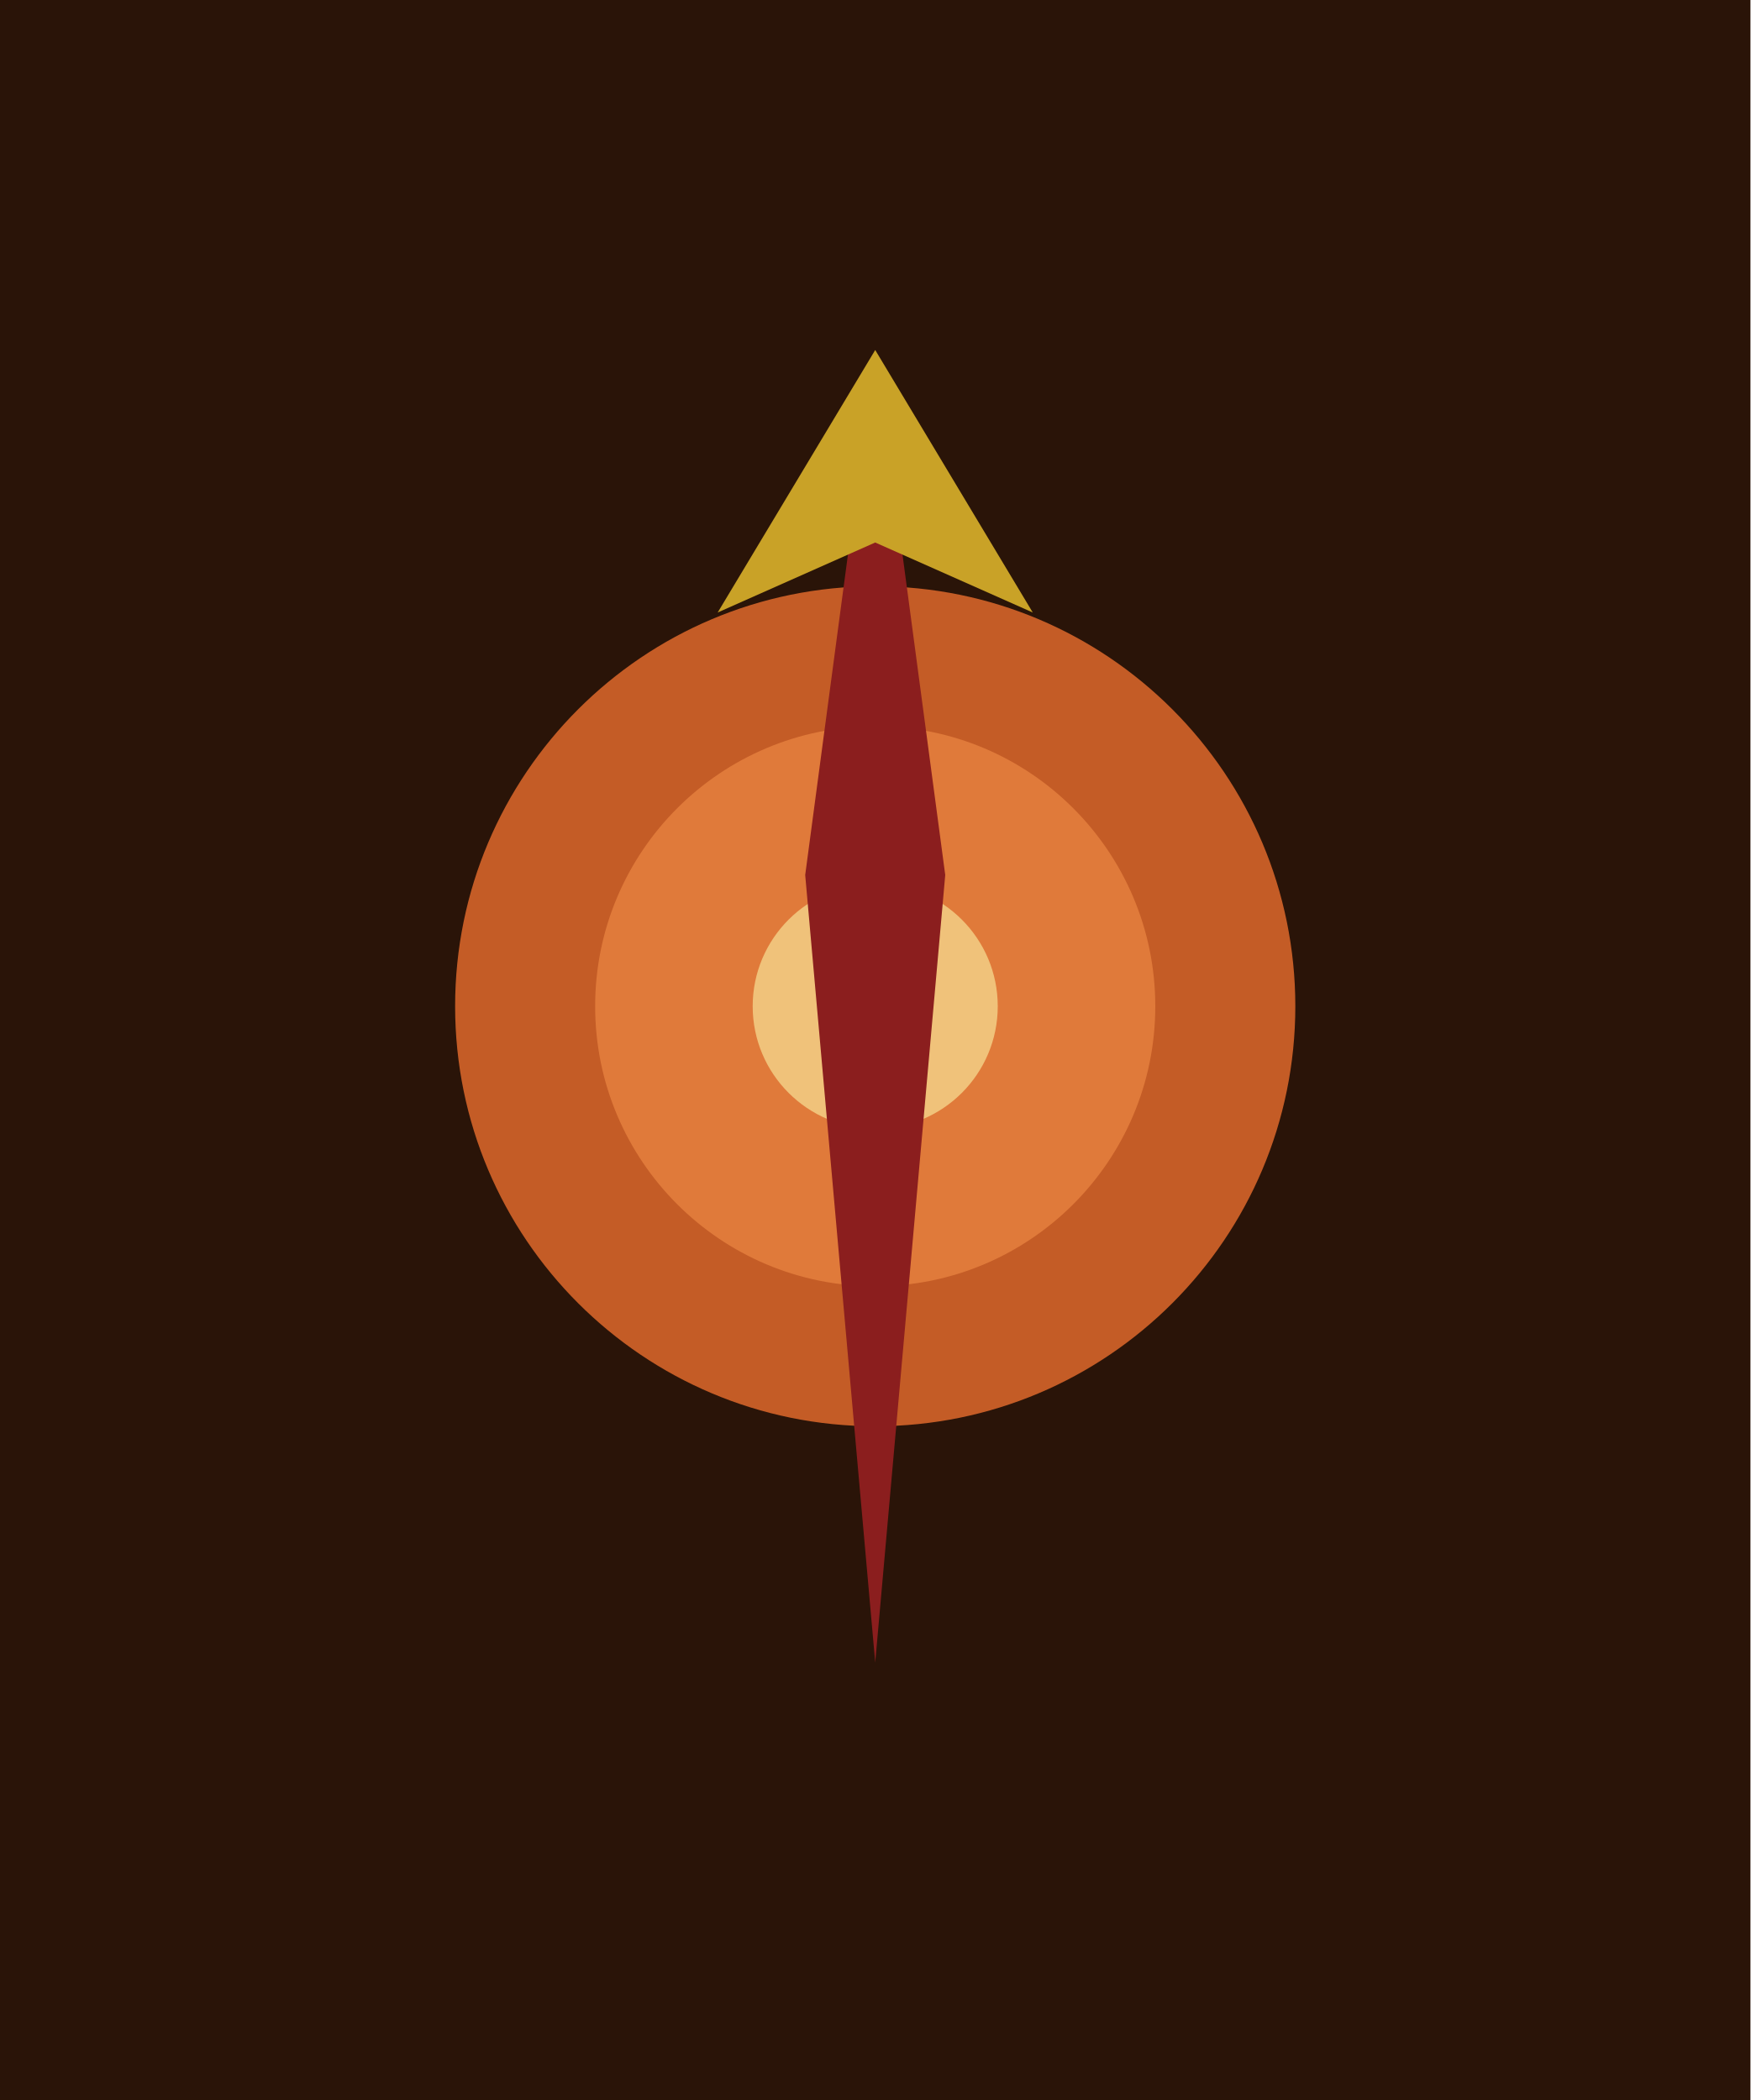
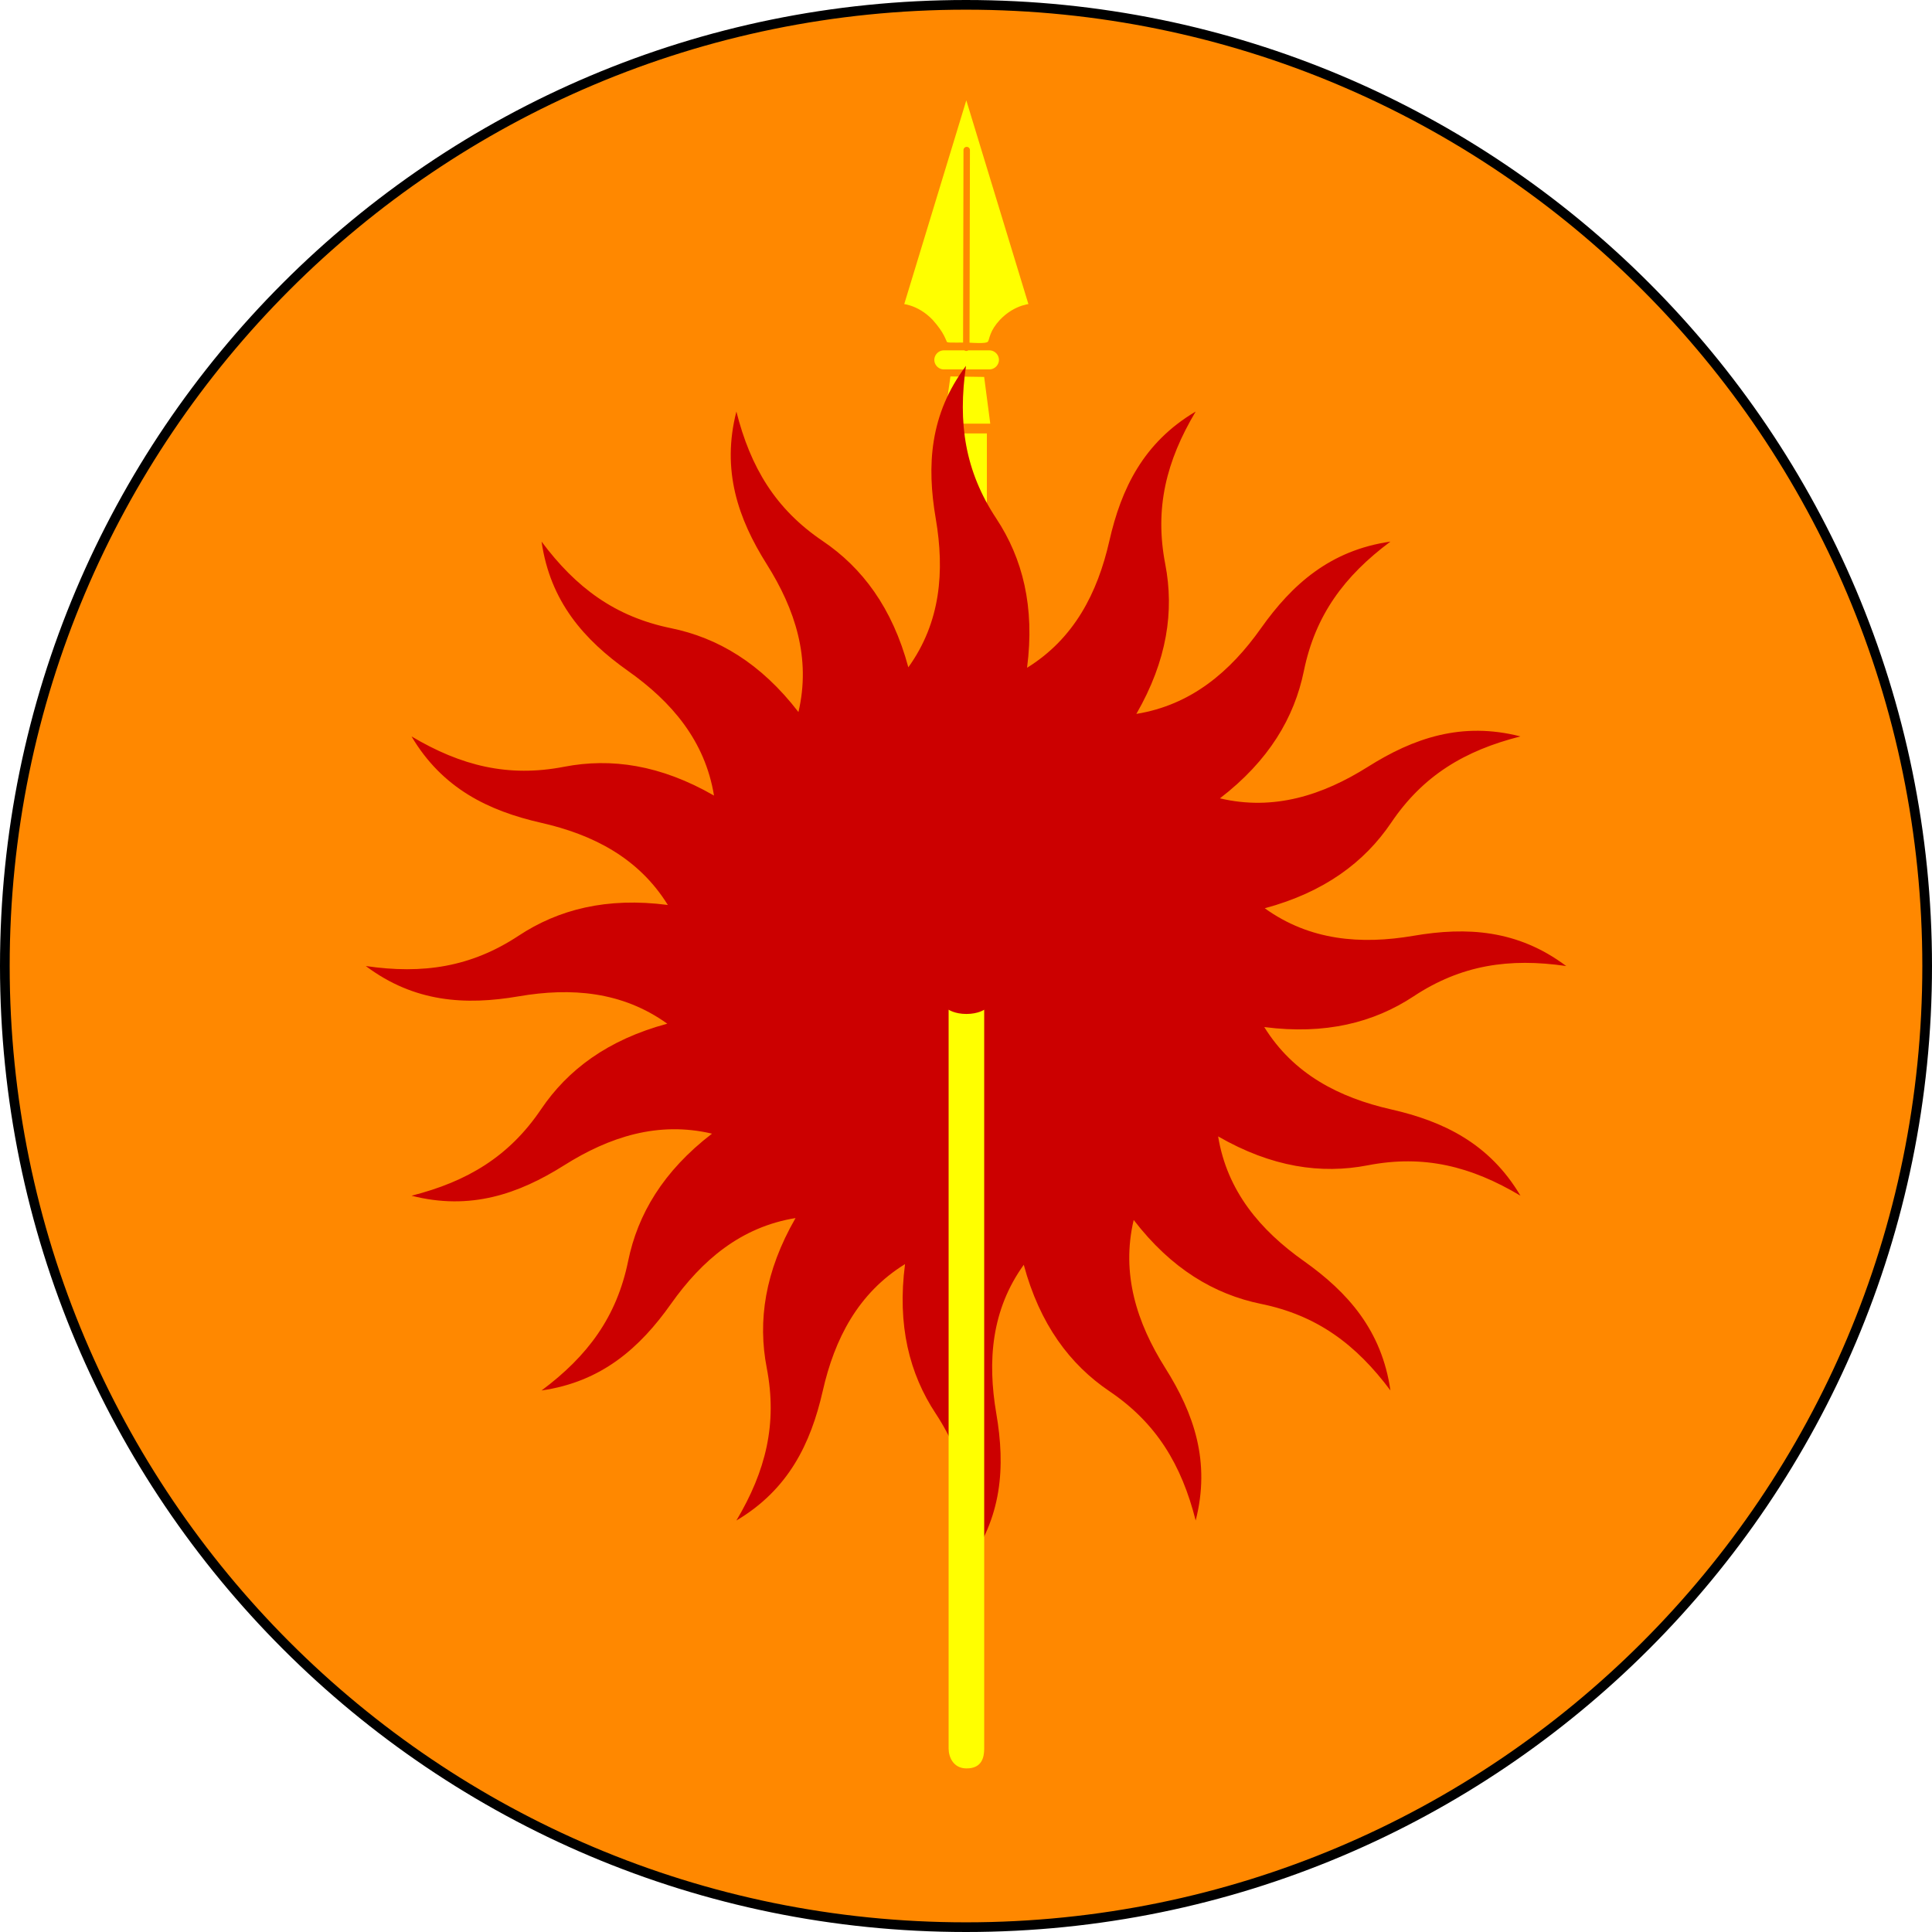
- <svg xmlns="http://www.w3.org/2000/svg" viewBox="0 0 200 240" fill="none">
-   <rect width="200" height="240" fill="#2a1408" />
-   <circle cx="100" cy="115" r="48" fill="#c45c26" />
-   <circle cx="100" cy="115" r="32" fill="#e07a3a" />
-   <circle cx="100" cy="115" r="14" fill="#f0c27a" />
-   <path d="M100 40 L108 100 L100 190 L92 100 Z" fill="#8b1e1e" />
-   <path d="M100 40 L118 70 L100 62 L82 70 Z" fill="#c9a227" />
+ <svg xmlns="http://www.w3.org/2000/svg" xmlns:xlink="http://www.w3.org/1999/xlink" width="700" height="700" version="1.1" id="svg6425">
+   <defs id="defs6415">
+     <radialGradient id="rg" gradientUnits="userSpaceOnUse" cx="220" cy="220" r="405">
+       <stop style="stop-color:#fff;stop-opacity:.3" offset="0" id="stop6405" />
+       <stop style="stop-color:#fff;stop-opacity:.2" offset=".2" id="stop6407" />
+       <stop style="stop-color:#666;stop-opacity:.1" offset=".6" id="stop6409" />
+       <stop style="stop-color:#000;stop-opacity:.13" offset="1" id="stop6411" />
+     </radialGradient>
+     <circle id="shield" cx="300" cy="300" r="298" />
+   </defs>
+   <use id="background" xlink:href="#shield" transform="matrix(1.168614,0,0,1.168614,-0.5843072,-0.5843072)" style="fill:#ff8800" x="0" y="0" width="100%" height="100%" />
+   <path style="fill:#ffff00;stroke:#ff8800;stroke-width:2.337;stroke-linecap:round" d="m 341.983,125.766 c -2.513,0 -4.628,2.104 -4.628,4.628 0,2.513 2.104,4.628 4.628,4.616 h 16.489 c 2.524,0 4.628,-2.104 4.628,-4.616 0,-2.524 -2.104,-4.628 -4.628,-4.628 z m -0.479,316.987 V 155.881 h 17.225 v 286.042 m -15.379,-306.715 -2.746,19.457 h 19.516 l -2.513,-19.247 z M 350.257,54.373 350.105,126 m -0.117,-94.082 v 0.833 l -23.886,78.42 c 0,0 5.668,0 10.938,5.491 8.566,9.583 0.654,8.613 13.299,8.613 13.287,0.83 5.761,-0.982 12.82,-8.613 5.259,-5.498 10.973,-5.489 10.973,-5.489 L 350.234,32.752 v -0.833 l -0.129,0.395 z" id="path6418" />
+   <path style="fill:#cc0000;stroke-width:1.169" d="m 350,132.544 c -13.182,17.588 -14.257,36.11 -10.962,55.346 3.26,19.072 1.8,37.594 -9.933,53.885 -5.808,-21.596 -16.723,-36.087 -31.015,-45.751 -17.097,-11.546 -26.165,-26.668 -31.284,-46.908 -5.446,21.269 0.596,38.798 10.997,55.299 10.307,16.361 16.068,34.042 11.487,53.569 -13.638,-17.728 -29.274,-26.925 -46.184,-30.384 -20.194,-4.137 -34.392,-14.608 -46.885,-31.366 3.132,21.76 15.437,35.619 31.366,46.885 15.8,11.172 27.871,25.312 31.109,45.132 -19.399,-11.16 -37.326,-13.72 -54.294,-10.436 -20.24,3.915 -37.349,-0.327 -55.299,-10.997 11.195,18.885 27.883,26.948 46.908,31.284 18.861,4.277 35.397,12.726 45.962,29.788 -22.169,-2.898 -39.686,1.636 -54.095,11.16 -17.202,11.347 -34.673,13.988 -55.346,10.962 17.588,13.182 36.11,14.28 55.346,10.985 19.072,-3.272 37.594,-1.8 53.885,9.91 -21.596,5.82 -36.087,16.723 -45.751,31.038 -11.546,17.073 -26.668,26.154 -46.908,31.284 21.269,5.446 38.798,-0.608 55.299,-11.02 16.361,-10.307 34.042,-16.057 53.569,-11.464 -17.728,13.614 -26.925,29.262 -30.384,46.16 -4.137,20.217 -14.608,34.392 -31.366,46.885 21.76,-3.12 35.619,-15.437 46.885,-31.366 11.172,-15.788 25.312,-27.871 45.132,-31.097 -11.16,19.387 -13.72,37.337 -10.436,54.282 3.915,20.24 -0.327,37.372 -10.997,55.299 18.885,-11.195 26.948,-27.883 31.284,-46.908 4.277,-18.873 12.75,-35.432 29.823,-45.997 -2.898,22.192 1.601,39.768 11.125,54.177 11.347,17.202 13.988,34.638 10.962,55.299 13.182,-17.564 14.28,-36.063 10.985,-55.299 -3.272,-19.072 -1.788,-37.629 9.945,-53.92 5.82,21.584 16.711,36.11 31.003,45.786 17.073,11.534 26.154,26.621 31.284,46.861 5.446,-21.269 -0.608,-38.751 -11.02,-55.252 -10.307,-16.372 -16.033,-34.088 -11.441,-53.639 13.638,17.728 29.239,26.948 46.137,30.407 20.217,4.125 34.392,14.608 46.885,31.366 -3.12,-21.76 -15.437,-35.596 -31.366,-46.885 -15.788,-11.172 -27.813,-25.336 -31.062,-45.167 19.376,11.16 37.302,13.755 54.247,10.471 20.24,-3.915 37.372,0.327 55.299,11.02 -11.195,-18.908 -27.883,-26.972 -46.908,-31.284 -18.861,-4.289 -35.351,-12.773 -45.927,-29.823 22.145,2.863 39.721,-1.624 54.107,-11.125 17.202,-11.371 34.638,-13.988 55.299,-10.985 -17.564,-13.182 -36.063,-14.257 -55.299,-10.962 -19.072,3.26 -37.629,1.765 -53.92,-9.968 21.584,-5.82 36.11,-16.688 45.786,-30.98 11.534,-17.097 26.621,-26.165 46.861,-31.284 -21.269,-5.446 -38.751,0.596 -55.252,10.997 -16.372,10.307 -34.088,16.057 -53.639,11.441 17.728,-13.626 26.948,-29.227 30.407,-46.137 4.137,-20.194 14.608,-34.392 31.366,-46.885 -21.76,3.132 -35.596,15.437 -46.885,31.366 -11.172,15.8 -25.336,27.836 -45.167,31.062 11.16,-19.364 13.755,-37.279 10.471,-54.247 -3.915,-20.24 0.327,-37.349 11.02,-55.299 -18.908,11.195 -26.972,27.883 -31.284,46.908 -4.289,18.85 -12.75,35.362 -29.811,45.927 2.875,-22.145 -1.636,-39.674 -11.137,-54.06 C 349.614,170.688 346.997,153.217 350,132.544 Z" id="path6420" />
+   <path style="fill:#ffff00;stroke-width:1.169" d="m 356.591,365.823 v 267.706 0 0 c 0,3.062 -0.736,7.199 -6.381,7.199 -4.885,0 -6.509,-4.23 -6.509,-7.199 V 365.823 c 0,0 2.209,1.554 6.451,1.554 4.242,0 6.462,-1.554 6.462,-1.554 z" id="path6422" />
+   <use id="shine" xlink:href="#shield" style="fill:none;stroke:#000000;stroke-width:3" transform="matrix(1.168614,0,0,1.168614,-0.5843072,-0.5843072)" x="0" y="0" width="100%" height="100%" />
</svg>
